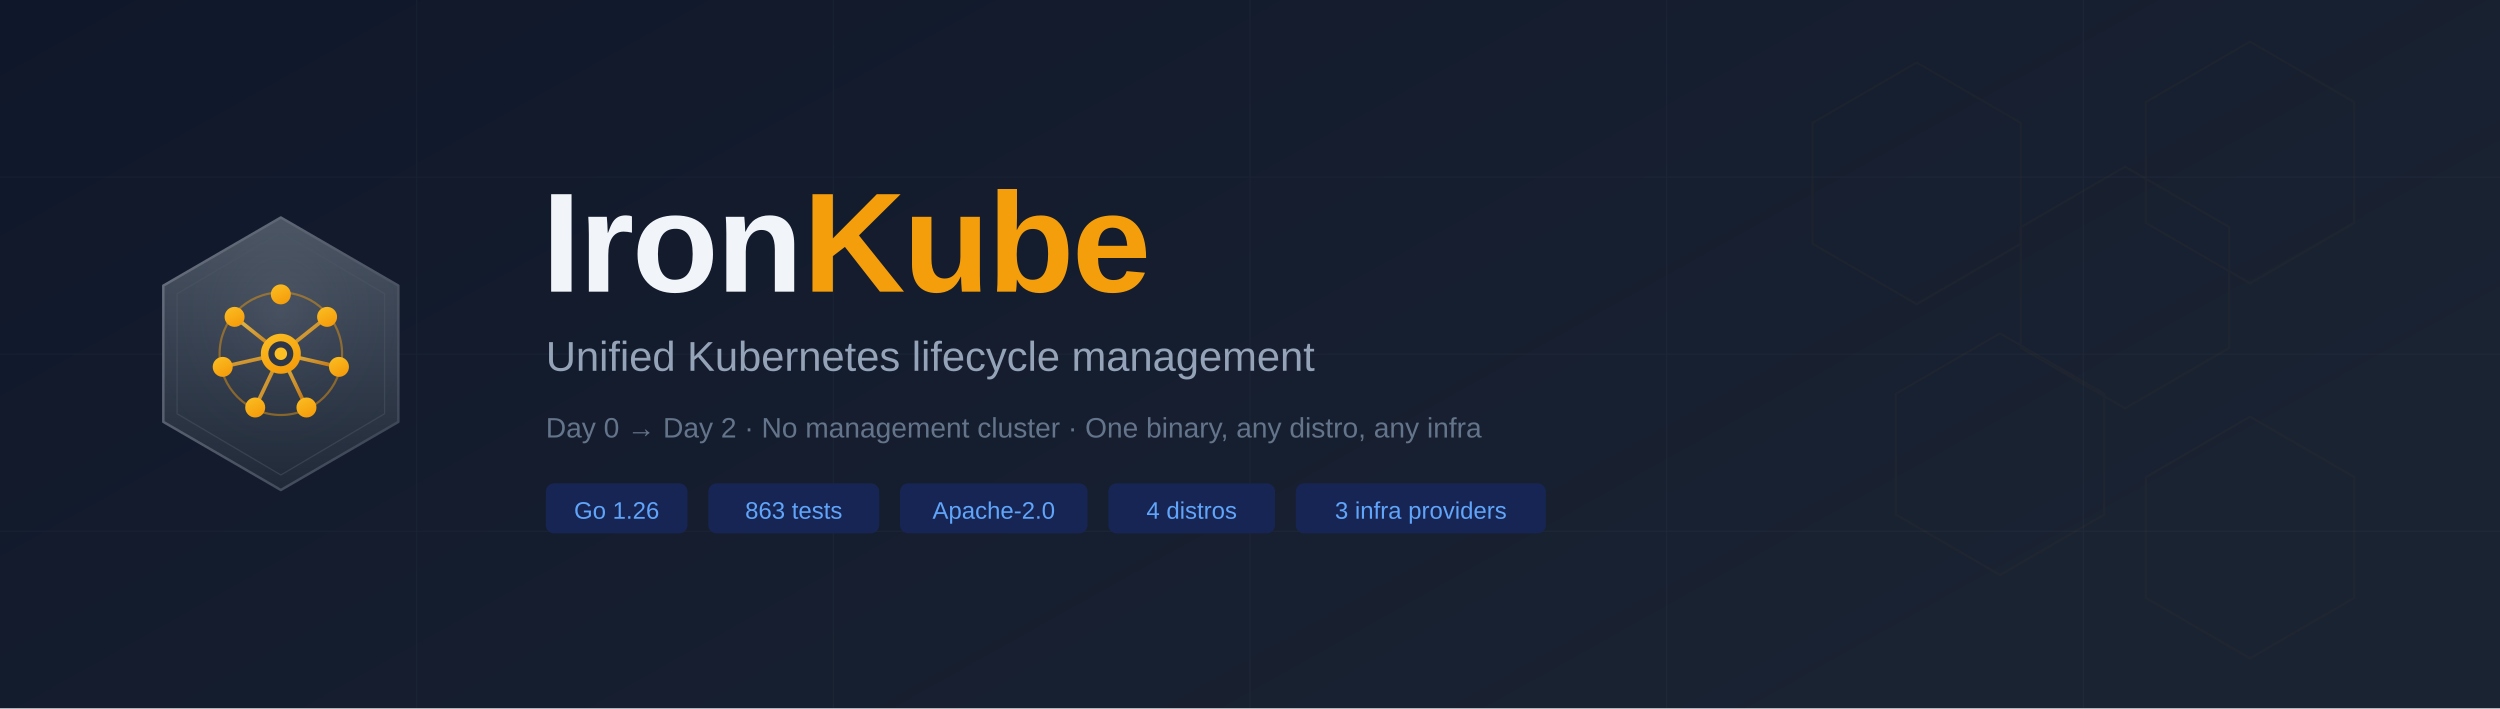
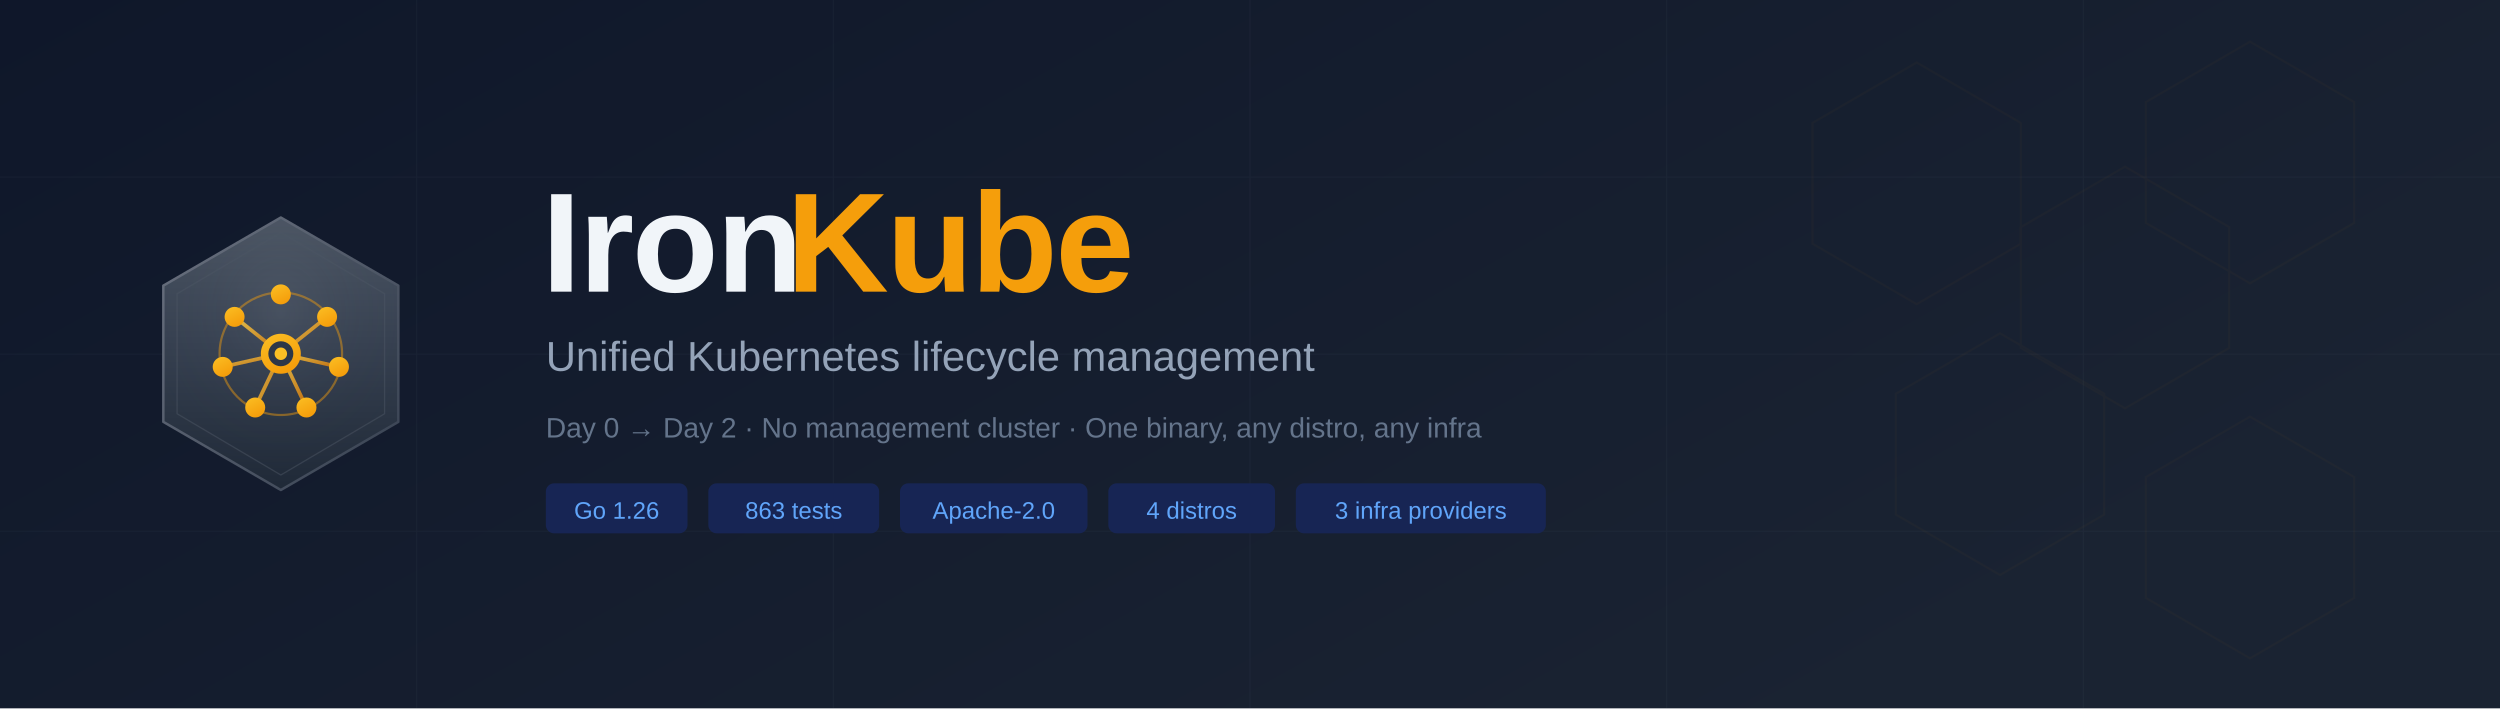
<svg xmlns="http://www.w3.org/2000/svg" viewBox="0 0 1200 340">
  <defs>
    <linearGradient id="bg" x1="0" y1="0" x2="1" y2="0.5">
      <stop offset="0%" stop-color="#0f172a" />
      <stop offset="100%" stop-color="#1a2332" />
    </linearGradient>
    <linearGradient id="ib" x1="0" y1="0" x2="0" y2="1">
      <stop offset="0%" stop-color="#4b5563" />
      <stop offset="45%" stop-color="#374151" />
      <stop offset="100%" stop-color="#1f2937" />
    </linearGradient>
    <linearGradient id="ie" x1="0" y1="0" x2="1" y2="1">
      <stop offset="0%" stop-color="#6b7280" />
      <stop offset="100%" stop-color="#374151" />
    </linearGradient>
    <linearGradient id="fg" x1="0" y1="0" x2="0.5" y2="1">
      <stop offset="0%" stop-color="#fbbf24" />
      <stop offset="100%" stop-color="#f59e0b" />
    </linearGradient>
    <linearGradient id="fs" x1="0" y1="0" x2="1" y2="1">
      <stop offset="0%" stop-color="#fcd34d" />
      <stop offset="100%" stop-color="#d97706" />
    </linearGradient>
    <radialGradient id="ig" cx="50%" cy="35%" r="60%">
      <stop offset="0%" stop-color="#9ca3af" stop-opacity="0.12" />
      <stop offset="100%" stop-color="#1f2937" stop-opacity="0" />
    </radialGradient>
    <linearGradient id="al" x1="0" y1="0" x2="1" y2="0">
      <stop offset="0%" stop-color="#f59e0b" stop-opacity="0" />
      <stop offset="50%" stop-color="#f59e0b" stop-opacity="0.5" />
      <stop offset="100%" stop-color="#f59e0b" stop-opacity="0" />
    </linearGradient>
  </defs>
  <rect width="1200" height="340" fill="url(#bg)" />
  <g opacity="0.05">
    <line x1="200" y1="0" x2="200" y2="340" stroke="#94a3b8" stroke-width="0.5" />
    <line x1="400" y1="0" x2="400" y2="340" stroke="#94a3b8" stroke-width="0.5" />
    <line x1="600" y1="0" x2="600" y2="340" stroke="#94a3b8" stroke-width="0.5" />
    <line x1="800" y1="0" x2="800" y2="340" stroke="#94a3b8" stroke-width="0.5" />
    <line x1="1000" y1="0" x2="1000" y2="340" stroke="#94a3b8" stroke-width="0.5" />
    <line x1="0" y1="85" x2="1200" y2="85" stroke="#94a3b8" stroke-width="0.5" />
    <line x1="0" y1="170" x2="1200" y2="170" stroke="#94a3b8" stroke-width="0.5" />
    <line x1="0" y1="255" x2="1200" y2="255" stroke="#94a3b8" stroke-width="0.5" />
  </g>
  <g transform="translate(58,93) scale(0.30)">
    <polygon points="256,38 444,147 444,365 256,474 68,365 68,147" fill="url(#ib)" stroke="url(#ie)" stroke-width="4" stroke-linejoin="round" />
    <polygon points="256,38 444,147 444,365 256,474 68,365 68,147" fill="url(#ig)" />
    <polygon points="256,62 422,160 422,352 256,450 90,352 90,160" fill="none" stroke="#4b5563" stroke-width="2" stroke-linejoin="round" opacity="0.5" />
    <g stroke="url(#fs)" stroke-width="6" stroke-linecap="round" opacity="0.85">
      <line x1="256" y1="256" x2="256" y2="161" />
      <line x1="256" y1="256" x2="330" y2="197" />
      <line x1="256" y1="256" x2="349" y2="277" />
      <line x1="256" y1="256" x2="297" y2="342" />
      <line x1="256" y1="256" x2="215" y2="342" />
      <line x1="256" y1="256" x2="163" y2="277" />
      <line x1="256" y1="256" x2="182" y2="197" />
    </g>
    <circle cx="256" cy="256" r="98" fill="none" stroke="#f59e0b" stroke-width="3.5" opacity="0.45" />
    <g fill="url(#fg)">
      <circle cx="256" cy="161" r="16" />
      <circle cx="330" cy="197" r="16" />
      <circle cx="349" cy="277" r="16" />
      <circle cx="297" cy="342" r="16" />
      <circle cx="215" cy="342" r="16" />
      <circle cx="163" cy="277" r="16" />
      <circle cx="182" cy="197" r="16" />
    </g>
    <circle cx="256" cy="256" r="32" fill="url(#fg)" />
    <circle cx="256" cy="256" r="20" fill="#2d3748" />
    <circle cx="256" cy="256" r="10" fill="#fbbf24" />
  </g>
-   <text x="260" y="140" font-family="'Segoe UI',Arial,Helvetica,sans-serif" font-size="68" font-weight="bold" fill="#f1f5f9" letter-spacing="-1">Iron<tspan fill="#f59e0b">Kube</tspan>
+   <text x="260" y="140" font-family="'Segoe UI',Arial,Helvetica,sans-serif" font-size="68" font-weight="bold" fill="#f1f5f9" letter-spacing="-1">Iron<tspan fill="#f59e0b" dx="-8">Kube</tspan>
  </text>
  <text x="262" y="178" font-family="'Segoe UI',Arial,Helvetica,sans-serif" font-size="20" fill="#94a3b8">Unified Kubernetes lifecycle management</text>
  <text x="262" y="210" font-family="'Segoe UI',Arial,Helvetica,sans-serif" font-size="13.5" fill="#64748b">Day 0 → Day 2  ·  No management cluster  ·  One binary, any distro, any infra</text>
  <g font-family="'Segoe UI',Arial,Helvetica,sans-serif" font-size="11.5">
    <rect x="262" y="232" width="68" height="24" rx="4" fill="#172554" />
    <text x="296" y="249" fill="#60a5fa" text-anchor="middle">Go 1.26</text>
    <rect x="340" y="232" width="82" height="24" rx="4" fill="#172554" />
    <text x="381" y="249" fill="#60a5fa" text-anchor="middle">863 tests</text>
    <rect x="432" y="232" width="90" height="24" rx="4" fill="#172554" />
    <text x="477" y="249" fill="#60a5fa" text-anchor="middle">Apache-2.0</text>
    <rect x="532" y="232" width="80" height="24" rx="4" fill="#172554" />
    <text x="572" y="249" fill="#60a5fa" text-anchor="middle">4 distros</text>
    <rect x="622" y="232" width="120" height="24" rx="4" fill="#172554" />
    <text x="682" y="249" fill="#60a5fa" text-anchor="middle">3 infra providers</text>
  </g>
  <g opacity="0.03">
    <polygon points="920,30 970,59 970,117 920,146 870,117 870,59" fill="none" stroke="#f59e0b" stroke-width="1" />
    <polygon points="1020,80 1070,109 1070,167 1020,196 970,167 970,109" fill="none" stroke="#f59e0b" stroke-width="1" />
    <polygon points="960,160 1010,189 1010,247 960,276 910,247 910,189" fill="none" stroke="#f59e0b" stroke-width="1" />
    <polygon points="1080,20 1130,49 1130,107 1080,136 1030,107 1030,49" fill="none" stroke="#f59e0b" stroke-width="1" />
    <polygon points="1080,200 1130,229 1130,287 1080,316 1030,287 1030,229" fill="none" stroke="#f59e0b" stroke-width="1" />
  </g>
  <line x1="0" y1="338" x2="1200" y2="338" stroke="url(#al)" stroke-width="2" />
</svg>
